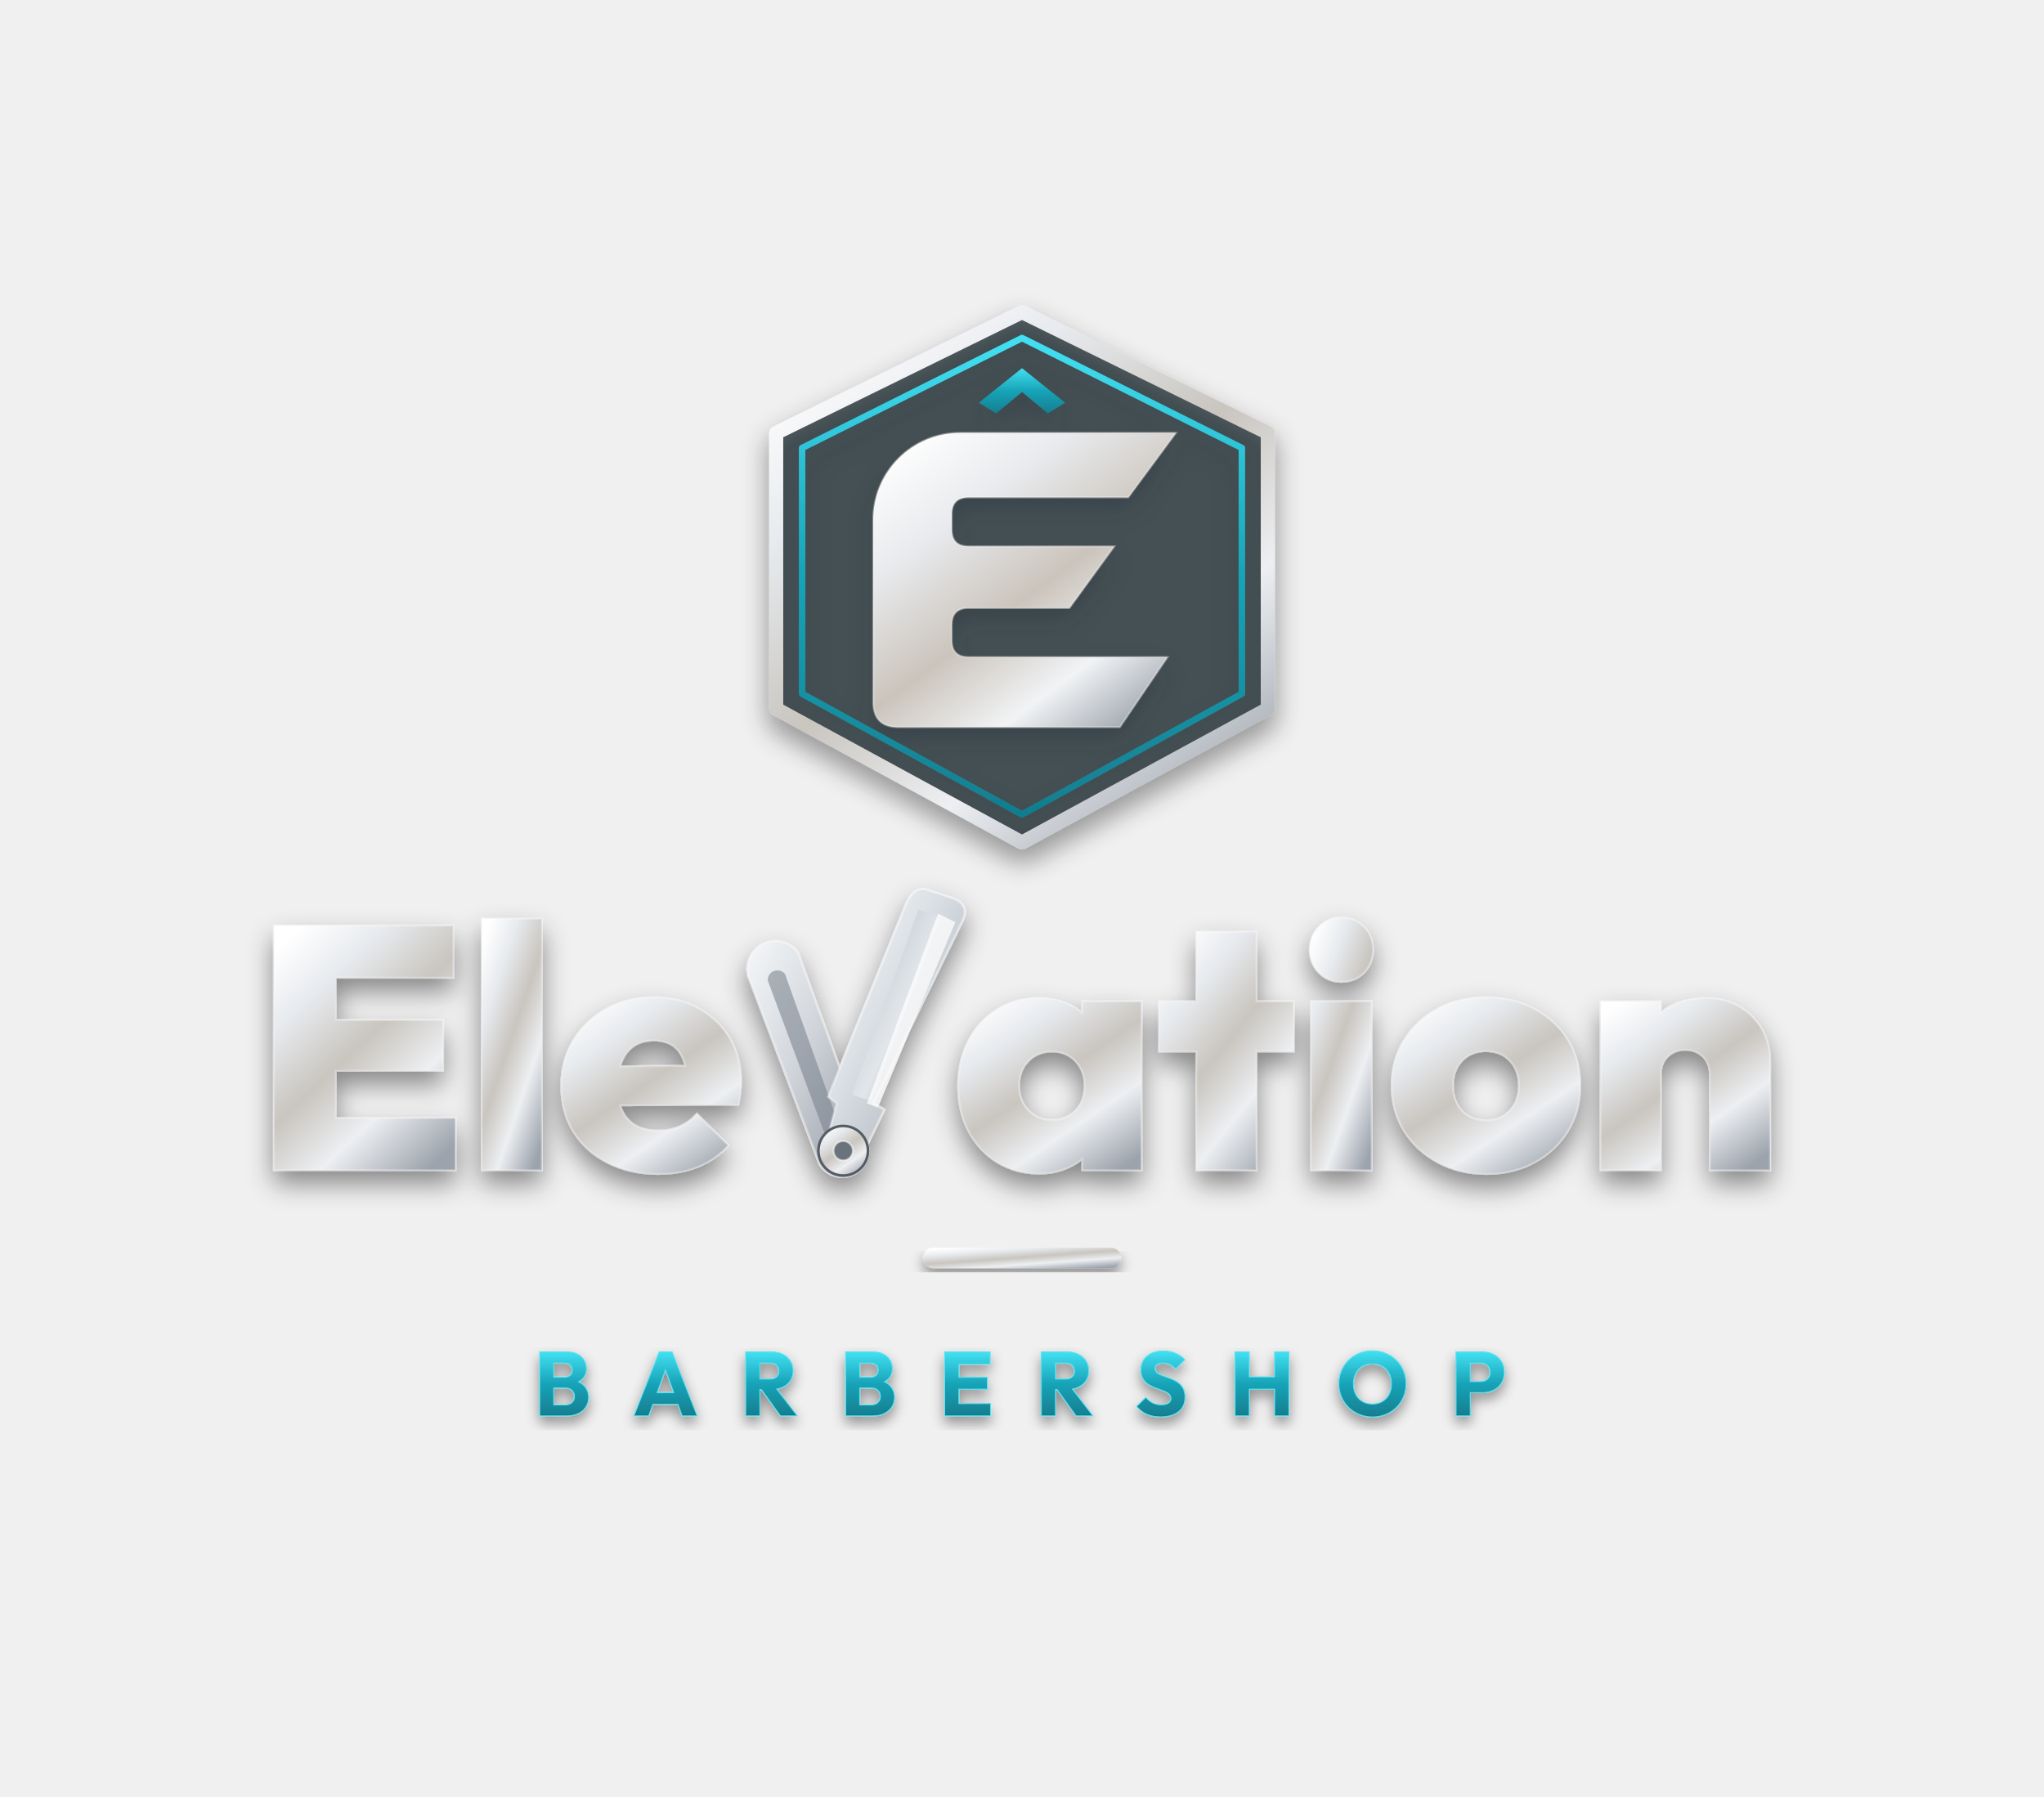
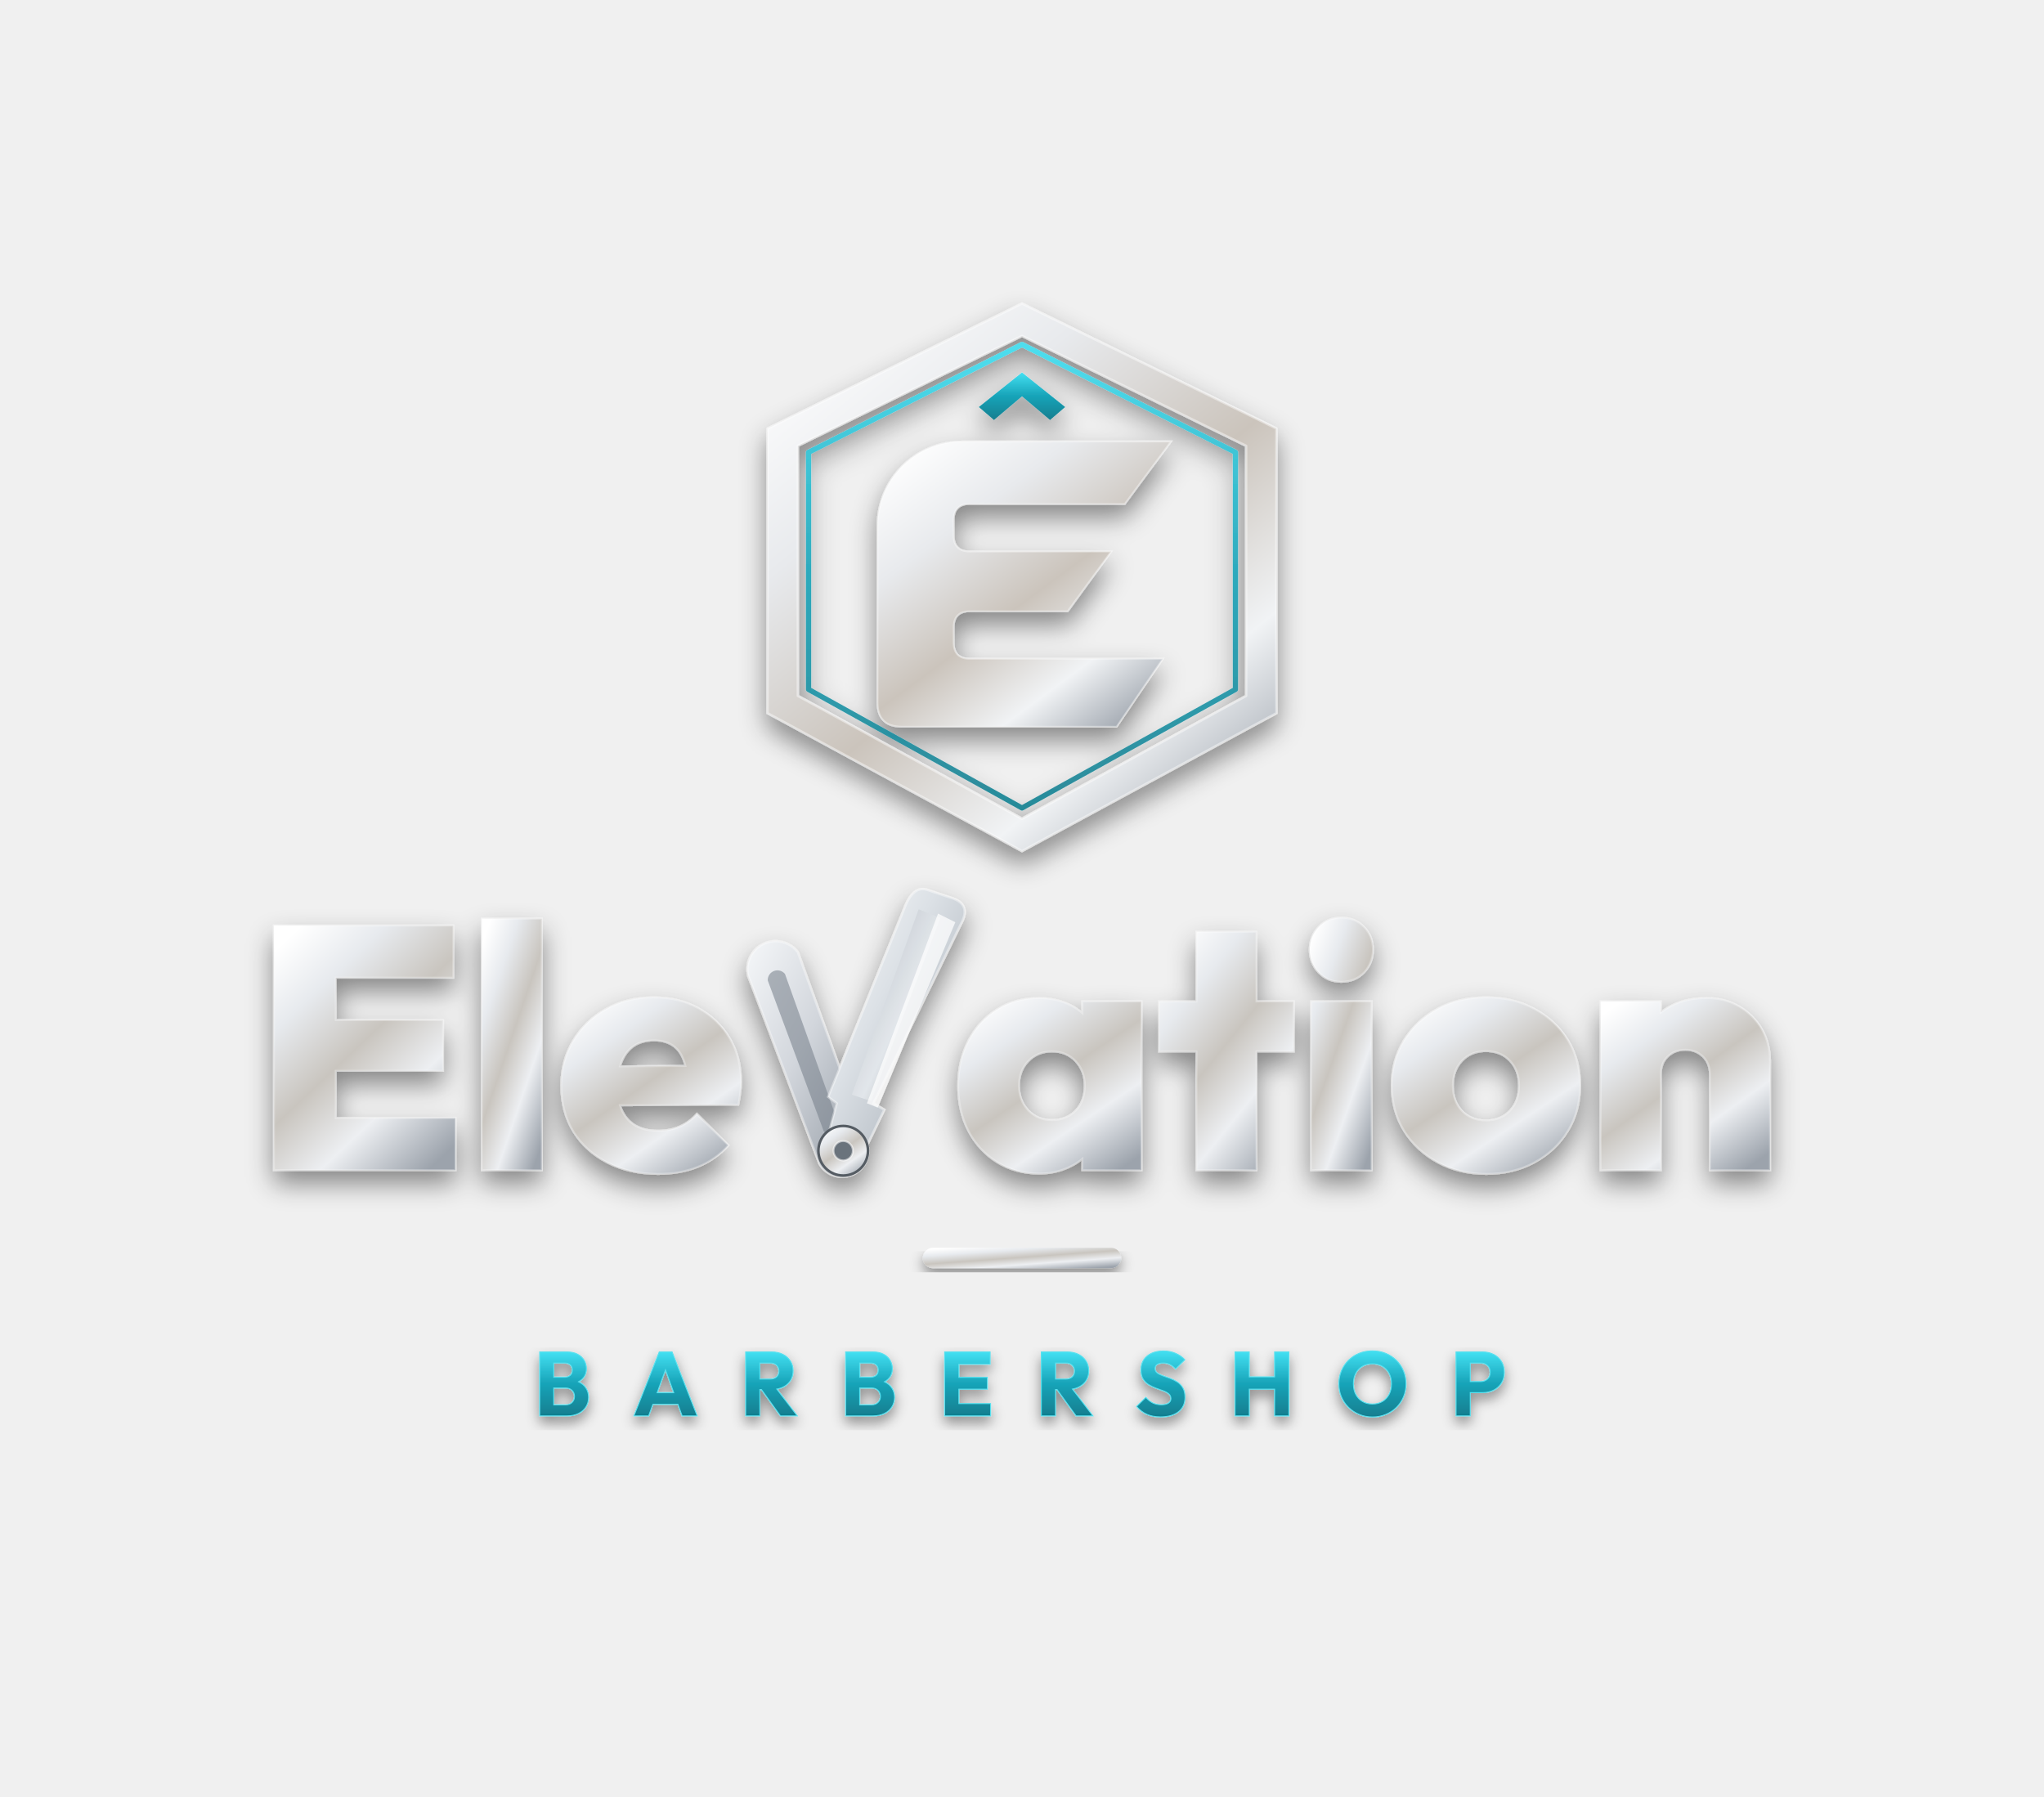
<svg xmlns="http://www.w3.org/2000/svg" viewBox="0 0 1024 900" width="1024" height="900">
  <defs>
    <radialGradient id="slateBgGrad" cx="50%" cy="28%" r="72%" fx="50%" fy="20%">
      <stop offset="0%" stop-color="#2D363E" />
      <stop offset="55%" stop-color="#1F252A" />
      <stop offset="100%" stop-color="#161B1F" />
    </radialGradient>
    <linearGradient id="silverGrad" x1="15%" y1="0%" x2="85%" y2="100%">
      <stop offset="0%" stop-color="#FFFFFF" />
      <stop offset="22%" stop-color="#E7EAEE" />
      <stop offset="48%" stop-color="#C9C5BF" />
      <stop offset="72%" stop-color="#EDEFF2" />
      <stop offset="100%" stop-color="#9CA3AC" />
    </linearGradient>
    <linearGradient id="monogramGrad" x1="12%" y1="0%" x2="88%" y2="100%">
      <stop offset="0%" stop-color="#FFFFFF" />
      <stop offset="26%" stop-color="#E8EAED" />
      <stop offset="54%" stop-color="#CBC4BC" />
      <stop offset="78%" stop-color="#F1F3F5" />
      <stop offset="100%" stop-color="#9BA2AB" />
    </linearGradient>
    <linearGradient id="handleGrad" x1="0%" y1="0%" x2="100%" y2="100%">
      <stop offset="0%" stop-color="#F5F7F9" />
      <stop offset="45%" stop-color="#D2D6DC" />
      <stop offset="100%" stop-color="#8F97A0" />
    </linearGradient>
    <linearGradient id="bladeGrad" x1="0%" y1="0%" x2="100%" y2="100%">
      <stop offset="0%" stop-color="#FFFFFF" />
      <stop offset="40%" stop-color="#DCE1E6" />
      <stop offset="100%" stop-color="#9AA2AB" />
    </linearGradient>
    <linearGradient id="bladeHollowGrad" x1="0%" y1="0%" x2="100%" y2="100%">
      <stop offset="0%" stop-color="#A6AEB7" />
      <stop offset="55%" stop-color="#E4E8EC" />
      <stop offset="100%" stop-color="#7F8790" />
    </linearGradient>
    <linearGradient id="tealGrad" x1="0%" y1="0%" x2="0%" y2="100%">
      <stop offset="0%" stop-color="#42E0F2" />
      <stop offset="48%" stop-color="#19A5BA" />
      <stop offset="100%" stop-color="#117E8F" />
    </linearGradient>
    <filter id="softShadow" x="-15%" y="-15%" width="130%" height="135%">
      <feDropShadow dx="0" dy="6" stdDeviation="6" flood-color="#000000" flood-opacity="0.45" />
    </filter>
    <filter id="subtleShadow" x="-15%" y="-15%" width="130%" height="135%">
      <feDropShadow dx="0" dy="3" stdDeviation="3" flood-color="#000000" flood-opacity="0.42" />
    </filter>
  </defs>
  <g transform="translate(512.00, 502.00) scale(1.08)">
    <g transform="translate(-108.00, -298) scale(1.0)" filter="url(#softShadow)">
-       <path fill="#182026" fill-opacity="0.65" stroke="url(#silverGrad)" stroke-width="6.5" stroke-linejoin="round" d="M 108,-22 L 222,34 L 222,162 L 108,224 L -6,162 L -6,34 Z" />
-       <path fill="none" stroke="url(#tealGrad)" stroke-width="3" stroke-linejoin="round" d="M 108,-10 L 210,41 L 210,155 L 108,211 L 6,155 L 6,41 Z" />
-       <path fill="url(#tealGrad)" d="M 88,20 L 108,4 L 128,20 L 120,25 L 108,15 L 96,25 Z" />
-       <g transform="translate(39, 34) scale(0.65)">
-         <path fill="url(#monogramGrad)" stroke="#FFFFFF" stroke-opacity="0.35" stroke-width="1.4" d="M 62,0 L 216,0 L 182,46 L 68,46 Q 56,46 56,58 L 56,69 Q 56,81 68,81 L 172,81 L 140,125 L 68,125 Q 56,125 56,137 L 56,148 Q 56,160 68,160 L 210,160 L 176,210 L 18,210 Q 0,210 0,192 L 0,62 A 62,62 0 0 1 62,0 Z" />
+       <path fill="url(#monogramGrad)" fill-rule="evenodd" stroke="rgba(255,255,255,0.42)" stroke-width="1.1" stroke-linejoin="round" d="M 108,-26 L 226,32 L 226,164 L 108,228 L -10,164 L -10,32 Z            M 108,-11 L 212,40 L 212,156 L 108,213 L 4,156 L 4,40 Z" />
+       <path fill="none" stroke="url(#tealGrad)" stroke-width="2.4" stroke-opacity="0.88" stroke-linejoin="round" d="M 108,-7 L 207,43 L 207,153 L 108,208 L 9,153 L 9,43 Z" />
+       <path fill="url(#tealGrad)" d="M 88,22 L 108,6 L 128,22 L 121,28 L 108,17 L 95,28 Z" />
+       <g transform="translate(41, 38) scale(0.63)">
+         <path fill="url(#monogramGrad)" stroke="rgba(255,255,255,0.38)" stroke-width="1.3" d="M 62,0 L 216,0 L 182,46 L 68,46 Q 56,46 56,58 L 56,69 Q 56,81 68,81 L 172,81 L 140,125 L 68,125 Q 56,125 56,137 L 56,148 Q 56,160 68,160 L 210,160 L 176,210 L 18,210 Q 0,210 0,192 L 0,62 A 62,62 0 0 1 62,0 Z" />
      </g>
    </g>
    <g transform="translate(-357.06, 78)">
      <g id="elevation-wordmark" filter="url(#softShadow)">
        <g transform="translate(0.00,0)">
          <path transform="translate(0.00,0)" fill-rule="nonzero" fill="url(#silverGrad)" stroke="rgba(255,255,255,0.28)" stroke-width="0.90" d="M10.08,0L10.08,-113.44 93.28,-113.44 93.28,-89.28 38.72,-89.28 38.72,-69.6 88.48,-69.6 88.48,-46.08 38.72,-46.08 38.72,-24.16 94.24,-24.16 94.24,0z" />
          <path transform="translate(98.32,0)" fill-rule="nonzero" fill="url(#silverGrad)" stroke="rgba(255,255,255,0.28)" stroke-width="0.90" d="M8.16,0L8.16,-116.64 36,-116.64 36,0z" />
          <path transform="translate(140.48,0)" fill-rule="nonzero" fill="url(#silverGrad)" stroke="rgba(255,255,255,0.28)" stroke-width="0.90" d="M47.68,1.76C38.933,1.76 31.173,0.027 24.4,-3.44 17.627,-6.907 12.347,-11.707 8.56,-17.84 4.773,-23.973 2.88,-31.093 2.88,-39.2 2.88,-46.987 4.747,-53.973 8.48,-60.16 12.213,-66.347 17.307,-71.227 23.76,-74.8 30.213,-78.373 37.493,-80.16 45.6,-80.16 53.493,-80.16 60.48,-78.453 66.56,-75.04 72.64,-71.627 77.44,-66.987 80.96,-61.12 84.48,-55.253 86.24,-48.533 86.24,-40.96 86.24,-39.36 86.133,-37.733 85.92,-36.08 85.707,-34.427 85.387,-32.533 84.96,-30.4L30.08,-30.08C32.64,-22.187 38.507,-18.24 47.68,-18.24 55.147,-18.24 61.173,-20.853 65.76,-26.08L80.32,-11.52C72.427,-2.667,61.547,1.76,47.68,1.76z M45.92,-60.16C37.813,-60.16,32.533,-56.16,30.08,-48.16L60.48,-48.32C58.667,-56.213,53.813,-60.16,45.92,-60.16z" />
        </g>
        <g transform="translate(223.12,0)">
          <path fill="url(#handleGrad)" stroke="#FFFFFF" stroke-opacity="0.35" stroke-width="1.1" d="M 7,-90          A 13,13 0 0 1 30,-101          L 61,-15          A 12,12 0 0 1 40,-3          L 7,-90 Z" />
          <path fill="#757E88" fill-opacity="0.55" d="M 16,-88 A 4.5,4.5 0 0 1 24,-91 L 49,-21 A 4,4 0 0 1 42,-18 L 16,-88 Z" />
          <path fill="url(#bladeGrad)" stroke="#FFFFFF" stroke-opacity="0.4" stroke-width="1.1" d="M 41,-5          L 57,-1          L 70,-28          L 65,-31          L 106,-115          Q 110,-123 102,-126          L 90,-130          Q 84,-132 80,-123          L 44,-34          L 48,-31          L 41,-5 Z" />
          <path fill="url(#bladeHollowGrad)" fill-opacity="0.88" d="M 55,-35 L 86,-121 L 96,-117 L 64,-32 Z" />
          <path fill="#FFFFFF" fill-opacity="0.72" d="M 62,-31 L 95,-119 L 103,-115 L 67,-29 Z" />
          <circle cx="51" cy="-9" r="11.5" fill="url(#silverGrad)" stroke="#555C64" stroke-width="1.2" />
          <circle cx="51" cy="-9" r="4.5" fill="#6B737C" stroke="#FFFFFF" stroke-opacity="0.55" stroke-width="0.9" />
        </g>
        <g transform="translate(324.12,0)">
          <path transform="translate(0.00,0)" fill-rule="nonzero" fill="url(#silverGrad)" stroke="rgba(255,255,255,0.28)" stroke-width="0.90" d="M40.8,1.6C33.547,1.6 27.093,-0.16 21.44,-3.68 15.787,-7.2 11.36,-12.027 8.16,-18.16 4.96,-24.293 3.36,-31.253 3.36,-39.04 3.36,-46.933 4.96,-53.947 8.16,-60.08 11.36,-66.213 15.787,-71.04 21.44,-74.56 27.093,-78.08 33.547,-79.84 40.8,-79.84 44.747,-79.84 48.453,-79.227 51.92,-78 55.387,-76.773 58.4,-75.04 60.96,-72.8L60.96,-78.24 88.32,-78.24 88.32,0 60.96,0 60.96,-5.28C58.4,-3.147 55.387,-1.467 51.92,-0.24 48.453,0.987 44.747,1.6 40.8,1.6z M46.72,-23.2C51.307,-23.2 55.013,-24.667 57.84,-27.6 60.667,-30.533 62.08,-34.4 62.08,-39.2 62.08,-43.787 60.667,-47.573 57.84,-50.56 55.013,-53.547 51.36,-55.04 46.88,-55.04 42.4,-55.04 38.72,-53.547 35.84,-50.56 32.96,-47.573 31.52,-43.787 31.52,-39.2 31.52,-34.507 32.96,-30.667 35.84,-27.68 38.72,-24.693 42.347,-23.2 46.72,-23.2z" />
          <path transform="translate(94.98,0)" fill-rule="nonzero" fill="url(#silverGrad)" stroke="rgba(255,255,255,0.28)" stroke-width="0.90" d="M18.88,0L18.88,-55.04 1.6,-55.04 1.6,-78.24 18.88,-78.24 18.88,-110.56 46.72,-110.56 46.72,-78.24 64,-78.24 64,-55.04 46.72,-55.04 46.72,0z" />
          <path transform="translate(159.08,0)" fill-rule="nonzero" fill="url(#silverGrad)" stroke="rgba(255,255,255,0.28)" stroke-width="0.90" d="M21.92,-87.36C17.76,-87.36 14.293,-88.8 11.52,-91.68 8.747,-94.56 7.36,-98.08 7.36,-102.24 7.36,-106.4 8.747,-109.92 11.52,-112.8 14.293,-115.68 17.76,-117.12 21.92,-117.12 26.187,-117.12 29.707,-115.68 32.48,-112.8 35.253,-109.92 36.64,-106.4 36.64,-102.24 36.64,-98.08 35.253,-94.56 32.48,-91.68 29.707,-88.8 26.187,-87.36 21.92,-87.36z M8,0L8,-78.24 36,-78.24 36,0z" />
          <path transform="translate(201.58,0)" fill-rule="nonzero" fill="url(#silverGrad)" stroke="rgba(255,255,255,0.28)" stroke-width="0.90" d="M46.72,1.76C38.293,1.76 30.8,-0.027 24.24,-3.6 17.68,-7.173 12.48,-12.053 8.64,-18.24 4.8,-24.427 2.88,-31.467 2.88,-39.36 2.88,-47.04 4.773,-53.973 8.56,-60.16 12.347,-66.347 17.52,-71.227 24.08,-74.8 30.64,-78.373 38.133,-80.16 46.56,-80.16 54.88,-80.16 62.347,-78.373 68.96,-74.8 75.573,-71.227 80.773,-66.373 84.56,-60.24 88.347,-54.107 90.24,-47.147 90.24,-39.36 90.24,-31.467 88.347,-24.427 84.56,-18.24 80.773,-12.053 75.6,-7.173 69.04,-3.6 62.48,-0.027 55.04,1.76 46.72,1.76z M46.56,-23.04C51.147,-23.04 54.853,-24.533 57.68,-27.52 60.507,-30.507 61.92,-34.4 61.92,-39.2 61.92,-44 60.507,-47.867 57.68,-50.8 54.853,-53.733 51.147,-55.2 46.56,-55.2 41.973,-55.2 38.267,-53.707 35.44,-50.72 32.613,-47.733 31.2,-43.84 31.2,-39.04 31.2,-34.24 32.613,-30.373 35.44,-27.44 38.267,-24.507 41.973,-23.04 46.56,-23.04z" />
          <path transform="translate(293.20,0)" fill-rule="nonzero" fill="url(#silverGrad)" stroke="rgba(255,255,255,0.28)" stroke-width="0.90" d="M8.16,0L8.16,-78.24 36,-78.24 36,-73.12C41.76,-77.6 48.853,-79.84 57.28,-79.84 62.827,-79.84 67.84,-78.533 72.32,-75.92 76.8,-73.307 80.32,-69.787 82.88,-65.36 85.44,-60.933 86.72,-56 86.72,-50.56L86.72,0 58.88,0 58.88,-44.16C58.88,-47.787 57.787,-50.64 55.6,-52.72 53.413,-54.8 50.72,-55.84 47.52,-55.84 44.213,-55.84 41.467,-54.8 39.28,-52.72 37.093,-50.64 36,-47.787 36,-44.16L36,0z" />
        </g>
      </g>
    </g>
    <rect x="-46" y="114" width="92" height="9.5" rx="4.75" fill="url(#silverGrad)" filter="url(#subtleShadow)" />
    <g transform="translate(-226.58, 192)">
      <g id="barbershop-subtitle" filter="url(#subtleShadow)">
        <path transform="translate(0.00,0)" fill-rule="nonzero" fill="url(#tealGrad)" stroke="#58E0EE" stroke-width="0.45" d="M2.856,0L2.856,-29.652 15.582,-29.652C17.486,-29.652 19.103,-29.302 20.433,-28.602 21.763,-27.902 22.778,-26.964 23.478,-25.788 24.178,-24.612 24.528,-23.31 24.528,-21.882 24.528,-19.194 23.31,-17.178 20.874,-15.834 22.386,-15.106 23.541,-14.119 24.339,-12.873 25.137,-11.627 25.536,-10.206 25.536,-8.61 25.536,-6.986 25.137,-5.523 24.339,-4.221 23.541,-2.919 22.393,-1.89 20.895,-1.134 19.397,-0.378 17.598,0 15.498,0z M14.322,-24.528L9.366,-24.528 9.366,-17.934 14.322,-17.934C15.386,-17.934 16.261,-18.207 16.947,-18.753 17.633,-19.299 17.976,-20.132 17.976,-21.252 17.976,-22.344 17.64,-23.163 16.968,-23.709 16.296,-24.255 15.414,-24.528 14.322,-24.528z M14.868,-12.936L9.366,-12.936 9.366,-5.124 14.868,-5.124C16.128,-5.124 17.129,-5.495 17.871,-6.237 18.613,-6.979 18.984,-7.91 18.984,-9.03 18.984,-10.15 18.613,-11.081 17.871,-11.823 17.129,-12.565 16.128,-12.936 14.868,-12.936z" />
        <path transform="translate(45.92,0)" fill-rule="nonzero" fill="url(#tealGrad)" stroke="#58E0EE" stroke-width="0.45" d="M0.63,0L12.39,-29.652 18.354,-29.652 29.988,0 23.016,0 21.042,-5.376 9.45,-5.376 7.476,0z M11.424,-10.752L19.11,-10.752 15.288,-21.336z" />
        <path transform="translate(95.54,0)" fill-rule="nonzero" fill="url(#tealGrad)" stroke="#58E0EE" stroke-width="0.45" d="M2.856,0L2.856,-29.652 14.952,-29.652C16.912,-29.652 18.634,-29.281 20.118,-28.539 21.602,-27.797 22.764,-26.768 23.604,-25.452 24.444,-24.136 24.864,-22.624 24.864,-20.916 24.864,-18.676 24.178,-16.807 22.806,-15.309 21.434,-13.811 19.6,-12.852 17.304,-12.432L26.796,0 18.984,0 10.164,-12.222 9.45,-12.222 9.45,0z M14.196,-24.528L9.45,-24.528 9.45,-17.094 14.154,-17.094C15.47,-17.094 16.485,-17.43 17.199,-18.102 17.913,-18.774 18.27,-19.684 18.27,-20.832 18.27,-21.896 17.913,-22.778 17.199,-23.478 16.485,-24.178 15.484,-24.528 14.196,-24.528z" />
        <path transform="translate(141.92,0)" fill-rule="nonzero" fill="url(#tealGrad)" stroke="#58E0EE" stroke-width="0.45" d="M2.856,0L2.856,-29.652 15.582,-29.652C17.486,-29.652 19.103,-29.302 20.433,-28.602 21.763,-27.902 22.778,-26.964 23.478,-25.788 24.178,-24.612 24.528,-23.31 24.528,-21.882 24.528,-19.194 23.31,-17.178 20.874,-15.834 22.386,-15.106 23.541,-14.119 24.339,-12.873 25.137,-11.627 25.536,-10.206 25.536,-8.61 25.536,-6.986 25.137,-5.523 24.339,-4.221 23.541,-2.919 22.393,-1.89 20.895,-1.134 19.397,-0.378 17.598,0 15.498,0z M14.322,-24.528L9.366,-24.528 9.366,-17.934 14.322,-17.934C15.386,-17.934 16.261,-18.207 16.947,-18.753 17.633,-19.299 17.976,-20.132 17.976,-21.252 17.976,-22.344 17.64,-23.163 16.968,-23.709 16.296,-24.255 15.414,-24.528 14.322,-24.528z M14.868,-12.936L9.366,-12.936 9.366,-5.124 14.868,-5.124C16.128,-5.124 17.129,-5.495 17.871,-6.237 18.613,-6.979 18.984,-7.91 18.984,-9.03 18.984,-10.15 18.613,-11.081 17.871,-11.823 17.129,-12.565 16.128,-12.936 14.868,-12.936z" />
        <path transform="translate(187.85,0)" fill-rule="nonzero" fill="url(#tealGrad)" stroke="#58E0EE" stroke-width="0.45" d="M2.856,0L2.856,-29.652 23.94,-29.652 23.94,-23.982 9.45,-23.982 9.45,-17.892 22.68,-17.892 22.68,-12.39 9.45,-12.39 9.45,-5.712 24.15,-5.712 24.15,0z" />
        <path transform="translate(232.68,0)" fill-rule="nonzero" fill="url(#tealGrad)" stroke="#58E0EE" stroke-width="0.45" d="M2.856,0L2.856,-29.652 14.952,-29.652C16.912,-29.652 18.634,-29.281 20.118,-28.539 21.602,-27.797 22.764,-26.768 23.604,-25.452 24.444,-24.136 24.864,-22.624 24.864,-20.916 24.864,-18.676 24.178,-16.807 22.806,-15.309 21.434,-13.811 19.6,-12.852 17.304,-12.432L26.796,0 18.984,0 10.164,-12.222 9.45,-12.222 9.45,0z M14.196,-24.528L9.45,-24.528 9.45,-17.094 14.154,-17.094C15.47,-17.094 16.485,-17.43 17.199,-18.102 17.913,-18.774 18.27,-19.684 18.27,-20.832 18.27,-21.896 17.913,-22.778 17.199,-23.478 16.485,-24.178 15.484,-24.528 14.196,-24.528z" />
        <path transform="translate(279.06,0)" fill-rule="nonzero" fill="url(#tealGrad)" stroke="#58E0EE" stroke-width="0.45" d="M11.76,0.462C9.324,0.462 7.224,0.07 5.46,-0.714 3.696,-1.498 2.1,-2.716 0.672,-4.368L4.956,-8.61C5.908,-7.49 6.958,-6.636 8.106,-6.048 9.254,-5.46 10.612,-5.166 12.18,-5.166 13.58,-5.166 14.665,-5.418 15.435,-5.922 16.205,-6.426 16.59,-7.126 16.59,-8.022 16.59,-8.946 16.254,-9.688 15.582,-10.248 14.91,-10.808 14.049,-11.277 12.999,-11.655 11.949,-12.033 10.829,-12.439 9.639,-12.873 8.449,-13.307 7.322,-13.853 6.258,-14.511 5.194,-15.169 4.333,-16.044 3.675,-17.136 3.017,-18.228 2.688,-19.642 2.688,-21.378 2.688,-23.198 3.129,-24.759 4.011,-26.061 4.893,-27.363 6.118,-28.364 7.686,-29.064 9.254,-29.764 11.06,-30.114 13.104,-30.114 15.176,-30.114 17.073,-29.743 18.795,-29.001 20.517,-28.259 21.938,-27.272 23.058,-26.04L18.774,-21.798C17.878,-22.722 16.975,-23.408 16.065,-23.856 15.155,-24.304 14.126,-24.528 12.978,-24.528 11.802,-24.528 10.885,-24.311 10.227,-23.877 9.569,-23.443 9.24,-22.82 9.24,-22.008 9.24,-21.14 9.569,-20.454 10.227,-19.95 10.885,-19.446 11.746,-19.005 12.81,-18.627 13.874,-18.249 15.001,-17.843 16.191,-17.409 17.381,-16.975 18.501,-16.415 19.551,-15.729 20.601,-15.043 21.462,-14.133 22.134,-12.999 22.806,-11.865 23.142,-10.402 23.142,-8.61 23.142,-5.754 22.134,-3.528 20.118,-1.932 18.102,-0.336 15.316,0.462 11.76,0.462z" />
        <path transform="translate(322.55,0)" fill-rule="nonzero" fill="url(#tealGrad)" stroke="#58E0EE" stroke-width="0.45" d="M2.856,0L2.856,-29.652 9.45,-29.652 9.45,-18.102 21.21,-18.102 21.21,-29.652 27.846,-29.652 27.846,0 21.21,0 21.21,-12.39 9.45,-12.39 9.45,0z" />
        <path transform="translate(372.21,0)" fill-rule="nonzero" fill="url(#tealGrad)" stroke="#58E0EE" stroke-width="0.45" d="M17.01,0.504C14.77,0.504 12.705,0.112 10.815,-0.672 8.925,-1.456 7.266,-2.548 5.838,-3.948 4.41,-5.348 3.304,-6.979 2.52,-8.841 1.736,-10.703 1.344,-12.712 1.344,-14.868 1.344,-17.024 1.736,-19.033 2.52,-20.895 3.304,-22.757 4.396,-24.381 5.796,-25.767 7.196,-27.153 8.841,-28.231 10.731,-29.001 12.621,-29.771 14.686,-30.156 16.926,-30.156 19.138,-30.156 21.189,-29.771 23.079,-29.001 24.969,-28.231 26.621,-27.153 28.035,-25.767 29.449,-24.381 30.548,-22.757 31.332,-20.895 32.116,-19.033 32.508,-17.01 32.508,-14.826 32.508,-12.67 32.116,-10.661 31.332,-8.799 30.548,-6.937 29.456,-5.313 28.056,-3.927 26.656,-2.541 25.011,-1.456 23.121,-0.672 21.231,0.112 19.194,0.504 17.01,0.504z M16.926,-5.502C18.69,-5.502 20.23,-5.894 21.546,-6.678 22.862,-7.462 23.891,-8.554 24.633,-9.954 25.375,-11.354 25.746,-12.992 25.746,-14.868 25.746,-16.716 25.375,-18.34 24.633,-19.74 23.891,-21.14 22.855,-22.225 21.525,-22.995 20.195,-23.765 18.662,-24.15 16.926,-24.15 15.162,-24.15 13.615,-23.765 12.285,-22.995 10.955,-22.225 9.926,-21.14 9.198,-19.74 8.47,-18.34 8.106,-16.716 8.106,-14.868 8.106,-12.992 8.47,-11.354 9.198,-9.954 9.926,-8.554 10.955,-7.462 12.285,-6.678 13.615,-5.894 15.162,-5.502 16.926,-5.502z" />
        <path transform="translate(425.06,0)" fill-rule="nonzero" fill="url(#tealGrad)" stroke="#58E0EE" stroke-width="0.45" d="M2.856,0L2.856,-29.652 15.246,-29.652C17.122,-29.652 18.816,-29.267 20.328,-28.497 21.84,-27.727 23.037,-26.642 23.919,-25.242 24.801,-23.842 25.242,-22.176 25.242,-20.244 25.242,-18.284 24.801,-16.604 23.919,-15.204 23.037,-13.804 21.84,-12.719 20.328,-11.949 18.816,-11.179 17.122,-10.794 15.246,-10.794L9.45,-10.794 9.45,0z M14.28,-24.528L9.45,-24.528 9.45,-15.918 14.28,-15.918C15.512,-15.918 16.555,-16.296 17.409,-17.052 18.263,-17.808 18.69,-18.872 18.69,-20.244 18.69,-21.588 18.263,-22.638 17.409,-23.394 16.555,-24.15 15.512,-24.528 14.28,-24.528z" />
      </g>
    </g>
  </g>
</svg>
